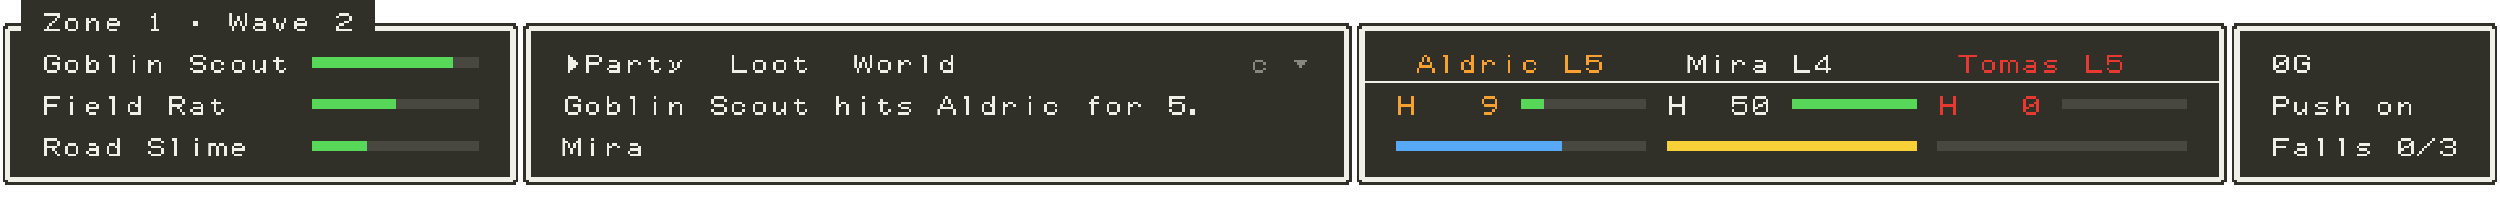
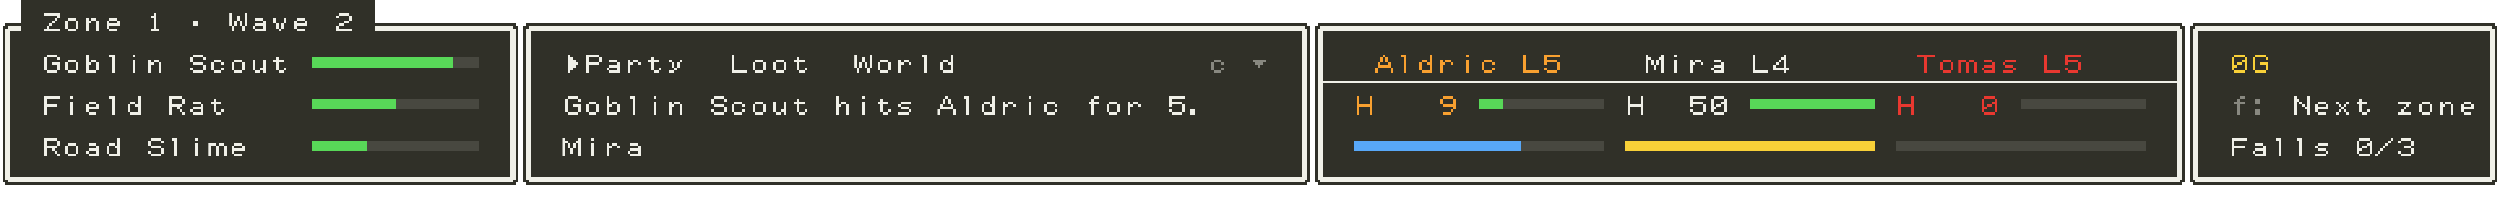
<svg xmlns="http://www.w3.org/2000/svg" viewBox="0 0 960 80" width="960" height="80" shape-rendering="crispEdges">
  <defs>
    <symbol id="g0">
      <path d="M1 5h6v1h-6zM6 6h1v1h-1zM5 7h1v1h-1zM4 8h1v1h-1zM3 9h1v1h-1zM2 10h1v1h-1zM1 11h6v1h-6z" />
    </symbol>
    <symbol id="g1">
      <path d="M2 7h3v1h-3zM1 8h1v1h-1zM5 8h1v1h-1zM1 9h1v1h-1zM5 9h1v1h-1zM1 10h1v1h-1zM5 10h1v1h-1zM2 11h3v1h-3z" />
    </symbol>
    <symbol id="g2">
      <path d="M1 7h1v1h-1zM3 7h2v1h-2zM1 8h2v1h-2zM5 8h1v1h-1zM1 9h1v1h-1zM5 9h1v1h-1zM1 10h1v1h-1zM5 10h1v1h-1zM1 11h1v1h-1zM5 11h1v1h-1z" />
    </symbol>
    <symbol id="g3">
      <path d="M2 7h3v1h-3zM1 8h1v1h-1zM5 8h1v1h-1zM1 9h5v1h-5zM1 10h1v1h-1zM2 11h3v1h-3z" />
    </symbol>
    <symbol id="g4">
      <path d="M3 5h1v1h-1zM2 6h2v1h-2zM3 7h1v1h-1zM3 8h1v1h-1zM3 9h1v1h-1zM3 10h1v1h-1zM2 11h3v1h-3z" />
    </symbol>
    <symbol id="g5">
      <path d="M2 8h2v1h-2zM2 9h2v1h-2z" />
    </symbol>
    <symbol id="g6">
      <path d="M0 5h1v1h-1zM6 5h1v1h-1zM0 6h1v1h-1zM3 6h1v1h-1zM6 6h1v1h-1zM0 7h1v1h-1zM3 7h1v1h-1zM6 7h1v1h-1zM0 8h1v1h-1zM2 8h1v1h-1zM4 8h1v1h-1zM6 8h1v1h-1zM0 9h1v1h-1zM2 9h1v1h-1zM4 9h1v1h-1zM6 9h1v1h-1zM1 10h1v1h-1zM5 10h1v1h-1zM1 11h1v1h-1zM5 11h1v1h-1z" />
    </symbol>
    <symbol id="g7">
      <path d="M2 7h3v1h-3zM5 8h1v1h-1zM2 9h4v1h-4zM1 10h1v1h-1zM5 10h1v1h-1zM2 11h4v1h-4z" />
    </symbol>
    <symbol id="g8">
      <path d="M1 7h1v1h-1zM5 7h1v1h-1zM1 8h1v1h-1zM5 8h1v1h-1zM2 9h1v1h-1zM4 9h1v1h-1zM2 10h1v1h-1zM4 10h1v1h-1zM3 11h1v1h-1z" />
    </symbol>
    <symbol id="g9">
      <path d="M2 5h4v1h-4zM1 6h1v1h-1zM6 6h1v1h-1zM6 7h1v1h-1zM4 8h2v1h-2zM2 9h2v1h-2zM1 10h1v1h-1zM1 11h6v1h-6z" />
    </symbol>
    <symbol id="g10">
      <path d="M2 5h4v1h-4zM1 6h1v1h-1zM6 6h1v1h-1zM1 7h1v1h-1zM1 8h1v1h-1zM4 8h3v1h-3zM1 9h1v1h-1zM6 9h1v1h-1zM1 10h1v1h-1zM6 10h1v1h-1zM2 11h4v1h-4z" />
    </symbol>
    <symbol id="g11">
      <path d="M1 5h1v1h-1zM1 6h1v1h-1zM1 7h1v1h-1zM3 7h2v1h-2zM1 8h2v1h-2zM5 8h1v1h-1zM1 9h1v1h-1zM5 9h1v1h-1zM1 10h1v1h-1zM5 10h1v1h-1zM1 11h4v1h-4z" />
    </symbol>
    <symbol id="g12">
      <path d="M2 5h2v1h-2zM3 6h1v1h-1zM3 7h1v1h-1zM3 8h1v1h-1zM3 9h1v1h-1zM3 10h1v1h-1zM3 11h1v1h-1z" />
    </symbol>
    <symbol id="g13">
      <path d="M3 5h1v1h-1zM3 7h1v1h-1zM3 8h1v1h-1zM3 9h1v1h-1zM3 10h1v1h-1zM3 11h1v1h-1z" />
    </symbol>
    <symbol id="g14">
      <path d="M2 5h4v1h-4zM1 6h1v1h-1zM6 6h1v1h-1zM1 7h1v1h-1zM2 8h4v1h-4zM6 9h1v1h-1zM1 10h1v1h-1zM6 10h1v1h-1zM2 11h4v1h-4z" />
    </symbol>
    <symbol id="g15">
      <path d="M2 7h3v1h-3zM1 8h1v1h-1zM5 8h1v1h-1zM1 9h1v1h-1zM1 10h1v1h-1zM5 10h1v1h-1zM2 11h3v1h-3z" />
    </symbol>
    <symbol id="g16">
      <path d="M1 7h1v1h-1zM5 7h1v1h-1zM1 8h1v1h-1zM5 8h1v1h-1zM1 9h1v1h-1zM5 9h1v1h-1zM1 10h1v1h-1zM4 10h2v1h-2zM2 11h2v1h-2zM5 11h1v1h-1z" />
    </symbol>
    <symbol id="g17">
      <path d="M2 6h1v1h-1zM1 7h4v1h-4zM2 8h1v1h-1zM2 9h1v1h-1zM2 10h1v1h-1zM5 10h1v1h-1zM3 11h2v1h-2z" />
    </symbol>
    <symbol id="g18">
      <path d="M1 5h6v1h-6zM1 6h1v1h-1zM1 7h1v1h-1zM1 8h5v1h-5zM1 9h1v1h-1zM1 10h1v1h-1zM1 11h1v1h-1z" />
    </symbol>
    <symbol id="g19">
      <path d="M5 5h1v1h-1zM5 6h1v1h-1zM2 7h2v1h-2zM5 7h1v1h-1zM1 8h1v1h-1zM4 8h2v1h-2zM1 9h1v1h-1zM5 9h1v1h-1zM1 10h1v1h-1zM5 10h1v1h-1zM2 11h4v1h-4z" />
    </symbol>
    <symbol id="g20">
      <path d="M1 5h5v1h-5zM1 6h1v1h-1zM6 6h1v1h-1zM1 7h1v1h-1zM6 7h1v1h-1zM1 8h5v1h-5zM1 9h1v1h-1zM4 9h1v1h-1zM1 10h1v1h-1zM5 10h1v1h-1zM1 11h1v1h-1zM6 11h1v1h-1z" />
    </symbol>
    <symbol id="g21">
      <path d="M0 7h3v1h-3zM4 7h2v1h-2zM0 8h1v1h-1zM3 8h1v1h-1zM6 8h1v1h-1zM0 9h1v1h-1zM3 9h1v1h-1zM6 9h1v1h-1zM0 10h1v1h-1zM3 10h1v1h-1zM6 10h1v1h-1zM0 11h1v1h-1zM3 11h1v1h-1zM6 11h1v1h-1z" />
    </symbol>
    <symbol id="g22">
      <path d="M2 5h1v1h-1zM2 6h2v1h-2zM2 7h3v1h-3zM2 8h4v1h-4zM2 9h3v1h-3zM2 10h2v1h-2zM2 11h1v1h-1z" />
    </symbol>
    <symbol id="g23">
      <path d="M1 5h5v1h-5zM1 6h1v1h-1zM6 6h1v1h-1zM1 7h1v1h-1zM6 7h1v1h-1zM1 8h5v1h-5zM1 9h1v1h-1zM1 10h1v1h-1zM1 11h1v1h-1z" />
    </symbol>
    <symbol id="g24">
      <path d="M1 7h1v1h-1zM3 7h2v1h-2zM1 8h2v1h-2zM5 8h1v1h-1zM1 9h1v1h-1zM1 10h1v1h-1zM1 11h1v1h-1z" />
    </symbol>
    <symbol id="g25">
      <path d="M1 7h1v1h-1zM5 7h1v1h-1zM2 8h1v1h-1zM4 8h1v1h-1zM2 9h1v1h-1zM4 9h1v1h-1zM3 10h1v1h-1zM1 11h2v1h-2z" />
    </symbol>
    <symbol id="g26">
      <path d="M1 5h1v1h-1zM1 6h1v1h-1zM1 7h1v1h-1zM1 8h1v1h-1zM1 9h1v1h-1zM1 10h1v1h-1zM1 11h6v1h-6z" />
    </symbol>
    <symbol id="g27">
      <path d="M1 7h5v1h-5zM2 8h3v1h-3zM3 9h1v1h-1z" />
    </symbol>
    <symbol id="g28">
      <path d="M1 5h1v1h-1zM1 6h1v1h-1zM1 7h1v1h-1zM3 7h2v1h-2zM1 8h2v1h-2zM5 8h1v1h-1zM1 9h1v1h-1zM5 9h1v1h-1zM1 10h1v1h-1zM5 10h1v1h-1zM1 11h1v1h-1zM5 11h1v1h-1z" />
    </symbol>
    <symbol id="g29">
      <path d="M2 7h4v1h-4zM1 8h1v1h-1zM2 9h3v1h-3zM5 10h1v1h-1zM1 11h4v1h-4z" />
    </symbol>
    <symbol id="g30">
      <path d="M3 5h1v1h-1zM2 6h1v1h-1zM4 6h1v1h-1zM2 7h1v1h-1zM4 7h1v1h-1zM1 8h1v1h-1zM5 8h1v1h-1zM1 9h5v1h-5zM0 10h1v1h-1zM6 10h1v1h-1zM0 11h1v1h-1zM6 11h1v1h-1z" />
    </symbol>
    <symbol id="g31">
      <path d="M4 5h2v1h-2zM3 6h1v1h-1zM2 7h4v1h-4zM3 8h1v1h-1zM3 9h1v1h-1zM3 10h1v1h-1zM3 11h1v1h-1z" />
    </symbol>
    <symbol id="g32">
      <path d="M1 5h6v1h-6zM1 6h1v1h-1zM1 7h5v1h-5zM1 8h1v1h-1zM6 8h1v1h-1zM6 9h1v1h-1zM1 10h1v1h-1zM6 10h1v1h-1zM2 11h4v1h-4z" />
    </symbol>
    <symbol id="g33">
      <path d="M1 10h2v1h-2zM1 11h2v1h-2z" />
    </symbol>
    <symbol id="g34">
      <path d="M0 5h1v1h-1zM6 5h1v1h-1zM0 6h2v1h-2zM5 6h2v1h-2zM0 7h1v1h-1zM2 7h1v1h-1zM4 7h1v1h-1zM6 7h1v1h-1zM0 8h1v1h-1zM2 8h1v1h-1zM4 8h1v1h-1zM6 8h1v1h-1zM0 9h1v1h-1zM3 9h1v1h-1zM6 9h1v1h-1zM0 10h1v1h-1zM3 10h1v1h-1zM6 10h1v1h-1zM0 11h1v1h-1zM6 11h1v1h-1z" />
    </symbol>
    <symbol id="g35">
      <path d="M2 5h4v1h-4zM1 6h1v1h-1zM6 6h1v1h-1zM1 7h1v1h-1zM6 7h1v1h-1zM2 8h5v1h-5zM6 9h1v1h-1zM5 10h1v1h-1zM2 11h3v1h-3z" />
    </symbol>
    <symbol id="g36">
      <path d="M5 5h1v1h-1zM4 6h2v1h-2zM3 7h1v1h-1zM5 7h1v1h-1zM2 8h1v1h-1zM5 8h1v1h-1zM1 9h1v1h-1zM5 9h1v1h-1zM1 10h6v1h-6zM5 11h1v1h-1z" />
    </symbol>
    <symbol id="g37">
      <path d="M0 5h7v1h-7zM3 6h1v1h-1zM3 7h1v1h-1zM3 8h1v1h-1zM3 9h1v1h-1zM3 10h1v1h-1zM3 11h1v1h-1z" />
    </symbol>
    <symbol id="g38">
      <path d="M1 5h1v1h-1zM6 5h1v1h-1zM1 6h1v1h-1zM6 6h1v1h-1zM1 7h1v1h-1zM6 7h1v1h-1zM1 8h6v1h-6zM1 9h1v1h-1zM6 9h1v1h-1zM1 10h1v1h-1zM6 10h1v1h-1zM1 11h1v1h-1zM6 11h1v1h-1z" />
    </symbol>
    <symbol id="g39">
      <path d="M2 5h4v1h-4zM1 6h1v1h-1zM6 6h1v1h-1zM1 7h1v1h-1zM5 7h2v1h-2zM1 8h1v1h-1zM3 8h2v1h-2zM6 8h1v1h-1zM1 9h2v1h-2zM6 9h1v1h-1zM1 10h1v1h-1zM6 10h1v1h-1zM2 11h4v1h-4z" />
    </symbol>
    <symbol id="g40">
+       <path d="M2 6h2v1h-2zM2 7h2v1h-2zM2 10h2v1h-2zM2 11h2v1h-2z" />
+     </symbol>
+     <symbol id="g41">
+       <path d="M1 5h1v1h-1zM6 5h1v1h-1zM1 6h2v1h-2zM6 6h1v1h-1zM1 7h1v1h-1zM3 7h1v1h-1zM6 7h1v1h-1zM1 8h1v1h-1zM4 8h1v1h-1zM6 8h1v1h-1zM1 9h1v1h-1zM5 9h2v1h-2zM1 10h1v1h-1zM6 10h1v1h-1zM1 11h1v1h-1zM6 11h1v1h-1z" />
+     </symbol>
+     <symbol id="g42">
+       <path d="M1 7h1v1h-1zM5 7h1v1h-1zM2 8h1v1h-1zM4 8h1v1h-1zM3 9h1v1h-1zM2 10h1v1h-1zM4 10h1v1h-1zM1 11h1v1h-1zM5 11h1v1h-1z" />
+     </symbol>
+     <symbol id="g43">
+       <path d="M1 7h5v1h-5zM4 8h1v1h-1zM3 9h1v1h-1zM2 10h1v1h-1zM1 11h5v1h-5z" />
+     </symbol>
+     <symbol id="g44">
      <path d="M6 5h1v1h-1zM5 6h1v1h-1zM4 7h1v1h-1zM3 8h1v1h-1zM2 9h1v1h-1zM1 10h1v1h-1zM0 11h1v1h-1z" />
    </symbol>
-     <symbol id="g41">
+     <symbol id="g45">
      <path d="M2 5h4v1h-4zM1 6h1v1h-1zM6 6h1v1h-1zM6 7h1v1h-1zM3 8h3v1h-3zM6 9h1v1h-1zM1 10h1v1h-1zM6 10h1v1h-1zM2 11h4v1h-4z" />
    </symbol>
    <clipPath id="c0">
      <rect x="208" y="48" width="48" height="16">
        <animate attributeName="width" values="48;56;64;72;80;88;96;104;112;120;128;136;144;152;160;168;176;184;192;200;208;216;224;232;240" calcMode="discrete" begin="0ms" dur="432ms" fill="freeze" />
      </rect>
    </clipPath>
  </defs>
  <g id="w-enemy">
    <path fill="#303028" d="M2 9H198V10H199V70H198V71H2V70H1V10H2Z" />
    <g fill="#f0f0e8">
      <rect x="3" y="10" width="194" height="1" />
      <rect x="2" y="11" width="196" height="1" />
      <rect x="2" y="68" width="196" height="1" />
      <rect x="3" y="69" width="194" height="1" />
      <rect x="2" y="12" width="2" height="56" />
      <rect x="196" y="12" width="2" height="56" />
    </g>
    <rect x="8" y="0" width="136" height="16" fill="#303028" />
    <use href="#g0" x="16" y="0" fill="#f0f0e8" />
    <use href="#g1" x="24" y="0" fill="#f0f0e8" />
    <use href="#g2" x="32" y="0" fill="#f0f0e8" />
    <use href="#g3" x="40" y="0" fill="#f0f0e8" />
    <use href="#g4" x="56" y="0" fill="#f0f0e8" />
    <use href="#g5" x="72" y="0" fill="#f0f0e8" />
    <use href="#g6" x="88" y="0" fill="#f0f0e8" />
    <use href="#g7" x="96" y="0" fill="#f0f0e8" />
    <use href="#g8" x="104" y="0" fill="#f0f0e8" />
    <use href="#g3" x="112" y="0" fill="#f0f0e8" />
    <use href="#g9" x="128" y="0" fill="#f0f0e8" />
    <rect x="120" y="22" width="64" height="4" fill="#484840" />
    <rect x="120" y="22" width="54" height="4" fill="#58d858">
      <animate attributeName="width" values="54;54;45;45" keyTimes="0;0.12;0.12;1" dur="3000ms" fill="freeze" />
      <animate attributeName="fill" values="#58d858;#58d858;#58d858;#58d858" keyTimes="0;0.12;0.12;1" calcMode="discrete" dur="3000ms" fill="freeze" />
    </rect>
    <use href="#g10" x="16" y="16" fill="#f0f0e8" />
    <use href="#g1" x="24" y="16" fill="#f0f0e8" />
    <use href="#g11" x="32" y="16" fill="#f0f0e8" />
    <use href="#g12" x="40" y="16" fill="#f0f0e8" />
    <use href="#g13" x="48" y="16" fill="#f0f0e8" />
    <use href="#g2" x="56" y="16" fill="#f0f0e8" />
    <use href="#g14" x="72" y="16" fill="#f0f0e8" />
    <use href="#g15" x="80" y="16" fill="#f0f0e8" />
    <use href="#g1" x="88" y="16" fill="#f0f0e8" />
    <use href="#g16" x="96" y="16" fill="#f0f0e8" />
    <use href="#g17" x="104" y="16" fill="#f0f0e8" />
    <rect x="120" y="38" width="64" height="4" fill="#484840" />
    <rect x="120" y="38" width="32" height="4" fill="#58d858" />
    <use href="#g18" x="16" y="32" fill="#f0f0e8" />
    <use href="#g13" x="24" y="32" fill="#f0f0e8" />
    <use href="#g3" x="32" y="32" fill="#f0f0e8" />
    <use href="#g12" x="40" y="32" fill="#f0f0e8" />
    <use href="#g19" x="48" y="32" fill="#f0f0e8" />
    <use href="#g20" x="64" y="32" fill="#f0f0e8" />
    <use href="#g7" x="72" y="32" fill="#f0f0e8" />
    <use href="#g17" x="80" y="32" fill="#f0f0e8" />
    <rect x="120" y="54" width="64" height="4" fill="#484840" />
    <rect x="120" y="54" width="21" height="4" fill="#58d858" />
    <use href="#g20" x="16" y="48" fill="#f0f0e8" />
    <use href="#g1" x="24" y="48" fill="#f0f0e8" />
    <use href="#g7" x="32" y="48" fill="#f0f0e8" />
    <use href="#g19" x="40" y="48" fill="#f0f0e8" />
    <use href="#g14" x="56" y="48" fill="#f0f0e8" />
    <use href="#g12" x="64" y="48" fill="#f0f0e8" />
    <use href="#g13" x="72" y="48" fill="#f0f0e8" />
    <use href="#g21" x="80" y="48" fill="#f0f0e8" />
    <use href="#g3" x="88" y="48" fill="#f0f0e8" />
  </g>
  <g id="w-message">
-     <path fill="#303028" d="M202 9H518V10H519V70H518V71H202V70H201V10H202Z" />
+     <path fill="#303028" d="M202 9H502V10H503V70H502V71H202V70H201V10H202Z" />
    <g fill="#f0f0e8">
-       <rect x="203" y="10" width="314" height="1" />
-       <rect x="202" y="11" width="316" height="1" />
-       <rect x="202" y="68" width="316" height="1" />
-       <rect x="203" y="69" width="314" height="1" />
+       <rect x="203" y="10" width="298" height="1" />
+       <rect x="202" y="11" width="300" height="1" />
+       <rect x="202" y="68" width="300" height="1" />
+       <rect x="203" y="69" width="298" height="1" />
      <rect x="202" y="12" width="2" height="56" />
-       <rect x="516" y="12" width="2" height="56" />
+       <rect x="500" y="12" width="2" height="56" />
    </g>
    <g>
      <set attributeName="visibility" to="hidden" begin="0ms" />
      <use href="#g22" x="216" y="16" fill="#f0f0e8" />
      <use href="#g23" x="224" y="16" fill="#f0f0e8" />
      <use href="#g7" x="232" y="16" fill="#f0f0e8" />
      <use href="#g24" x="240" y="16" fill="#f0f0e8" />
      <use href="#g17" x="248" y="16" fill="#f0f0e8" />
      <use href="#g25" x="256" y="16" fill="#f0f0e8" />
      <use href="#g26" x="280" y="16" fill="#f0f0e8" />
      <use href="#g1" x="288" y="16" fill="#f0f0e8" />
      <use href="#g1" x="296" y="16" fill="#f0f0e8" />
      <use href="#g17" x="304" y="16" fill="#f0f0e8" />
      <use href="#g6" x="328" y="16" fill="#f0f0e8" />
      <use href="#g1" x="336" y="16" fill="#f0f0e8" />
      <use href="#g24" x="344" y="16" fill="#f0f0e8" />
      <use href="#g12" x="352" y="16" fill="#f0f0e8" />
      <use href="#g19" x="360" y="16" fill="#f0f0e8" />
-       <use href="#g15" x="480" y="16" fill="#888880" />
-       <use href="#g27" x="496" y="16" fill="#888880" />
+       <use href="#g15" x="464" y="16" fill="#888880" />
+       <use href="#g27" x="480" y="16" fill="#888880" />
      <use href="#g10" x="216" y="32" fill="#f0f0e8" />
      <use href="#g1" x="224" y="32" fill="#f0f0e8" />
      <use href="#g11" x="232" y="32" fill="#f0f0e8" />
      <use href="#g12" x="240" y="32" fill="#f0f0e8" />
      <use href="#g13" x="248" y="32" fill="#f0f0e8" />
      <use href="#g2" x="256" y="32" fill="#f0f0e8" />
      <use href="#g14" x="272" y="32" fill="#f0f0e8" />
      <use href="#g15" x="280" y="32" fill="#f0f0e8" />
      <use href="#g1" x="288" y="32" fill="#f0f0e8" />
      <use href="#g16" x="296" y="32" fill="#f0f0e8" />
      <use href="#g17" x="304" y="32" fill="#f0f0e8" />
      <use href="#g28" x="320" y="32" fill="#f0f0e8" />
      <use href="#g13" x="328" y="32" fill="#f0f0e8" />
      <use href="#g17" x="336" y="32" fill="#f0f0e8" />
      <use href="#g29" x="344" y="32" fill="#f0f0e8" />
      <use href="#g30" x="360" y="32" fill="#f0f0e8" />
      <use href="#g12" x="368" y="32" fill="#f0f0e8" />
      <use href="#g19" x="376" y="32" fill="#f0f0e8" />
      <use href="#g24" x="384" y="32" fill="#f0f0e8" />
      <use href="#g13" x="392" y="32" fill="#f0f0e8" />
      <use href="#g15" x="400" y="32" fill="#f0f0e8" />
      <use href="#g31" x="416" y="32" fill="#f0f0e8" />
      <use href="#g1" x="424" y="32" fill="#f0f0e8" />
      <use href="#g24" x="432" y="32" fill="#f0f0e8" />
      <use href="#g32" x="448" y="32" fill="#f0f0e8" />
      <use href="#g33" x="456" y="32" fill="#f0f0e8" />
      <use href="#g34" x="216" y="48" fill="#f0f0e8" />
      <use href="#g13" x="224" y="48" fill="#f0f0e8" />
      <use href="#g24" x="232" y="48" fill="#f0f0e8" />
      <use href="#g7" x="240" y="48" fill="#f0f0e8" />
    </g>
    <g visibility="hidden">
      <set attributeName="visibility" to="visible" begin="0ms" />
      <use href="#g22" x="216" y="16" fill="#f0f0e8" />
      <use href="#g23" x="224" y="16" fill="#f0f0e8" />
      <use href="#g7" x="232" y="16" fill="#f0f0e8" />
      <use href="#g24" x="240" y="16" fill="#f0f0e8" />
      <use href="#g17" x="248" y="16" fill="#f0f0e8" />
      <use href="#g25" x="256" y="16" fill="#f0f0e8" />
      <use href="#g26" x="280" y="16" fill="#f0f0e8" />
      <use href="#g1" x="288" y="16" fill="#f0f0e8" />
      <use href="#g1" x="296" y="16" fill="#f0f0e8" />
      <use href="#g17" x="304" y="16" fill="#f0f0e8" />
      <use href="#g6" x="328" y="16" fill="#f0f0e8" />
      <use href="#g1" x="336" y="16" fill="#f0f0e8" />
      <use href="#g24" x="344" y="16" fill="#f0f0e8" />
      <use href="#g12" x="352" y="16" fill="#f0f0e8" />
      <use href="#g19" x="360" y="16" fill="#f0f0e8" />
-       <use href="#g15" x="480" y="16" fill="#888880" />
-       <use href="#g27" x="496" y="16" fill="#888880" />
+       <use href="#g15" x="464" y="16" fill="#888880" />
+       <use href="#g27" x="480" y="16" fill="#888880" />
      <use href="#g10" x="216" y="32" fill="#f0f0e8" />
      <use href="#g1" x="224" y="32" fill="#f0f0e8" />
      <use href="#g11" x="232" y="32" fill="#f0f0e8" />
      <use href="#g12" x="240" y="32" fill="#f0f0e8" />
      <use href="#g13" x="248" y="32" fill="#f0f0e8" />
      <use href="#g2" x="256" y="32" fill="#f0f0e8" />
      <use href="#g14" x="272" y="32" fill="#f0f0e8" />
      <use href="#g15" x="280" y="32" fill="#f0f0e8" />
      <use href="#g1" x="288" y="32" fill="#f0f0e8" />
      <use href="#g16" x="296" y="32" fill="#f0f0e8" />
      <use href="#g17" x="304" y="32" fill="#f0f0e8" />
      <use href="#g28" x="320" y="32" fill="#f0f0e8" />
      <use href="#g13" x="328" y="32" fill="#f0f0e8" />
      <use href="#g17" x="336" y="32" fill="#f0f0e8" />
      <use href="#g29" x="344" y="32" fill="#f0f0e8" />
      <use href="#g30" x="360" y="32" fill="#f0f0e8" />
      <use href="#g12" x="368" y="32" fill="#f0f0e8" />
      <use href="#g19" x="376" y="32" fill="#f0f0e8" />
      <use href="#g24" x="384" y="32" fill="#f0f0e8" />
      <use href="#g13" x="392" y="32" fill="#f0f0e8" />
      <use href="#g15" x="400" y="32" fill="#f0f0e8" />
      <use href="#g31" x="416" y="32" fill="#f0f0e8" />
      <use href="#g1" x="424" y="32" fill="#f0f0e8" />
      <use href="#g24" x="432" y="32" fill="#f0f0e8" />
      <use href="#g32" x="448" y="32" fill="#f0f0e8" />
      <use href="#g33" x="456" y="32" fill="#f0f0e8" />
      <g clip-path="url(#c0)">
        <use href="#g34" x="216" y="48" fill="#f0f0e8" />
        <use href="#g13" x="224" y="48" fill="#f0f0e8" />
        <use href="#g24" x="232" y="48" fill="#f0f0e8" />
        <use href="#g7" x="240" y="48" fill="#f0f0e8" />
        <use href="#g28" x="256" y="48" fill="#f0f0e8" />
        <use href="#g13" x="264" y="48" fill="#f0f0e8" />
        <use href="#g17" x="272" y="48" fill="#f0f0e8" />
        <use href="#g29" x="280" y="48" fill="#f0f0e8" />
        <use href="#g10" x="296" y="48" fill="#f0f0e8" />
        <use href="#g1" x="304" y="48" fill="#f0f0e8" />
        <use href="#g11" x="312" y="48" fill="#f0f0e8" />
        <use href="#g12" x="320" y="48" fill="#f0f0e8" />
        <use href="#g13" x="328" y="48" fill="#f0f0e8" />
        <use href="#g2" x="336" y="48" fill="#f0f0e8" />
        <use href="#g14" x="352" y="48" fill="#f0f0e8" />
        <use href="#g15" x="360" y="48" fill="#f0f0e8" />
        <use href="#g1" x="368" y="48" fill="#f0f0e8" />
        <use href="#g16" x="376" y="48" fill="#f0f0e8" />
        <use href="#g17" x="384" y="48" fill="#f0f0e8" />
        <use href="#g31" x="400" y="48" fill="#f0f0e8" />
        <use href="#g1" x="408" y="48" fill="#f0f0e8" />
        <use href="#g24" x="416" y="48" fill="#f0f0e8" />
        <use href="#g35" x="432" y="48" fill="#f0f0e8" />
        <use href="#g33" x="440" y="48" fill="#f0f0e8" />
      </g>
    </g>
  </g>
  <g id="w-party">
-     <path fill="#303028" d="M522 9H854V10H855V70H854V71H522V70H521V10H522Z" />
+     <path fill="#303028" d="M506 9H838V10H839V70H838V71H506V70H505V10H506Z" />
    <g fill="#f0f0e8">
-       <rect x="523" y="10" width="330" height="1" />
-       <rect x="522" y="11" width="332" height="1" />
-       <rect x="522" y="68" width="332" height="1" />
-       <rect x="523" y="69" width="330" height="1" />
-       <rect x="522" y="12" width="2" height="56" />
-       <rect x="852" y="12" width="2" height="56" />
-     </g>
-     <use href="#g22" x="640" y="16" fill="#f0f0e8" visibility="hidden">
+       <rect x="507" y="10" width="330" height="1" />
+       <rect x="506" y="11" width="332" height="1" />
+       <rect x="506" y="68" width="332" height="1" />
+       <rect x="507" y="69" width="330" height="1" />
+       <rect x="506" y="12" width="2" height="56" />
+       <rect x="836" y="12" width="2" height="56" />
+     </g>
+     <use href="#g22" x="624" y="16" fill="#f0f0e8" visibility="hidden">
      <set attributeName="visibility" to="visible" begin="0ms" end="400ms" />
    </use>
-     <use href="#g30" x="544" y="16" fill="#f8a030" />
-     <use href="#g12" x="552" y="16" fill="#f8a030" />
-     <use href="#g19" x="560" y="16" fill="#f8a030" />
-     <use href="#g24" x="568" y="16" fill="#f8a030" />
-     <use href="#g13" x="576" y="16" fill="#f8a030" />
-     <use href="#g15" x="584" y="16" fill="#f8a030" />
-     <use href="#g26" x="600" y="16" fill="#f8a030" />
-     <use href="#g32" x="608" y="16" fill="#f8a030" />
-     <use href="#g34" x="648" y="16" fill="#f0f0e8" />
-     <use href="#g13" x="656" y="16" fill="#f0f0e8" />
-     <use href="#g24" x="664" y="16" fill="#f0f0e8" />
-     <use href="#g7" x="672" y="16" fill="#f0f0e8" />
-     <use href="#g26" x="688" y="16" fill="#f0f0e8" />
-     <use href="#g36" x="696" y="16" fill="#f0f0e8" />
-     <use href="#g37" x="752" y="16" fill="#e83830" />
-     <use href="#g1" x="760" y="16" fill="#e83830" />
-     <use href="#g21" x="768" y="16" fill="#e83830" />
-     <use href="#g7" x="776" y="16" fill="#e83830" />
-     <use href="#g29" x="784" y="16" fill="#e83830" />
-     <use href="#g26" x="800" y="16" fill="#e83830" />
-     <use href="#g32" x="808" y="16" fill="#e83830" />
-     <rect x="522" y="31" width="332" height="1" fill="#f0f0e8" />
-     <rect x="584" y="38" width="48" height="4" fill="#484840" />
-     <rect x="584" y="38" width="9" height="4" fill="#58d858" />
-     <rect x="688" y="38" width="48" height="4" fill="#484840" />
-     <rect x="688" y="38" width="48" height="4" fill="#58d858" />
-     <rect x="792" y="38" width="48" height="4" fill="#484840" />
-     <rect x="792" y="38" width="0" height="4" fill="#58d858" />
-     <use href="#g38" x="536" y="32" fill="#f8a030" />
-     <use href="#g35" x="568" y="32" fill="#f8a030" />
-     <use href="#g38" x="640" y="32" fill="#f0f0e8" />
-     <use href="#g32" x="664" y="32" fill="#f0f0e8" />
-     <use href="#g39" x="672" y="32" fill="#f0f0e8" />
-     <use href="#g38" x="744" y="32" fill="#e83830" />
-     <use href="#g39" x="776" y="32" fill="#e83830" />
-     <rect x="536" y="54" width="96" height="4" fill="#484840" />
-     <rect x="536" y="54" width="64" height="4" fill="#58a8f8">
+     <use href="#g30" x="528" y="16" fill="#f8a030" />
+     <use href="#g12" x="536" y="16" fill="#f8a030" />
+     <use href="#g19" x="544" y="16" fill="#f8a030" />
+     <use href="#g24" x="552" y="16" fill="#f8a030" />
+     <use href="#g13" x="560" y="16" fill="#f8a030" />
+     <use href="#g15" x="568" y="16" fill="#f8a030" />
+     <use href="#g26" x="584" y="16" fill="#f8a030" />
+     <use href="#g32" x="592" y="16" fill="#f8a030" />
+     <use href="#g34" x="632" y="16" fill="#f0f0e8" />
+     <use href="#g13" x="640" y="16" fill="#f0f0e8" />
+     <use href="#g24" x="648" y="16" fill="#f0f0e8" />
+     <use href="#g7" x="656" y="16" fill="#f0f0e8" />
+     <use href="#g26" x="672" y="16" fill="#f0f0e8" />
+     <use href="#g36" x="680" y="16" fill="#f0f0e8" />
+     <use href="#g37" x="736" y="16" fill="#e83830" />
+     <use href="#g1" x="744" y="16" fill="#e83830" />
+     <use href="#g21" x="752" y="16" fill="#e83830" />
+     <use href="#g7" x="760" y="16" fill="#e83830" />
+     <use href="#g29" x="768" y="16" fill="#e83830" />
+     <use href="#g26" x="784" y="16" fill="#e83830" />
+     <use href="#g32" x="792" y="16" fill="#e83830" />
+     <rect x="506" y="31" width="332" height="1" fill="#f0f0e8" />
+     <rect x="568" y="38" width="48" height="4" fill="#484840" />
+     <rect x="568" y="38" width="9" height="4" fill="#58d858" />
+     <rect x="672" y="38" width="48" height="4" fill="#484840" />
+     <rect x="672" y="38" width="48" height="4" fill="#58d858" />
+     <rect x="776" y="38" width="48" height="4" fill="#484840" />
+     <rect x="776" y="38" width="0" height="4" fill="#58d858" />
+     <use href="#g38" x="520" y="32" fill="#f8a030" />
+     <use href="#g35" x="552" y="32" fill="#f8a030" />
+     <use href="#g38" x="624" y="32" fill="#f0f0e8" />
+     <use href="#g32" x="648" y="32" fill="#f0f0e8" />
+     <use href="#g39" x="656" y="32" fill="#f0f0e8" />
+     <use href="#g38" x="728" y="32" fill="#e83830" />
+     <use href="#g39" x="760" y="32" fill="#e83830" />
+     <rect x="520" y="54" width="96" height="4" fill="#484840" />
+     <rect x="520" y="54" width="64" height="4" fill="#58a8f8">
      <animate attributeName="width" values="64;64" keyTimes="0;1" dur="3000ms" fill="freeze" />
      <animate attributeName="fill" values="#58a8f8;#58a8f8" keyTimes="0;1" calcMode="discrete" dur="3000ms" fill="freeze" />
    </rect>
-     <rect x="640" y="54" width="96" height="4" fill="#484840" />
-     <rect x="640" y="54" width="96" height="4" fill="#f8d038">
+     <rect x="624" y="54" width="96" height="4" fill="#484840" />
+     <rect x="624" y="54" width="96" height="4" fill="#f8d038">
      <animate attributeName="width" values="96;96" keyTimes="0;1" dur="3000ms" fill="freeze" />
      <animate attributeName="fill" values="#f8d038;#f8d038" keyTimes="0;1" calcMode="discrete" dur="3000ms" fill="freeze" />
    </rect>
-     <rect x="744" y="54" width="96" height="4" fill="#484840" />
-     <rect x="744" y="54" width="0" height="4" fill="#888880">
+     <rect x="728" y="54" width="96" height="4" fill="#484840" />
+     <rect x="728" y="54" width="0" height="4" fill="#888880">
      <animate attributeName="width" values="0;0" keyTimes="0;1" dur="3000ms" fill="freeze" />
      <animate attributeName="fill" values="#888880;#888880" keyTimes="0;1" calcMode="discrete" dur="3000ms" fill="freeze" />
    </rect>
  </g>
  <g id="w-purse">
-     <path fill="#303028" d="M858 9H958V10H959V70H958V71H858V70H857V10H858Z" />
+     <path fill="#303028" d="M842 9H958V10H959V70H958V71H842V70H841V10H842Z" />
    <g fill="#f0f0e8">
-       <rect x="859" y="10" width="98" height="1" />
-       <rect x="858" y="11" width="100" height="1" />
-       <rect x="858" y="68" width="100" height="1" />
-       <rect x="859" y="69" width="98" height="1" />
-       <rect x="858" y="12" width="2" height="56" />
+       <rect x="843" y="10" width="114" height="1" />
+       <rect x="842" y="11" width="116" height="1" />
+       <rect x="842" y="68" width="116" height="1" />
+       <rect x="843" y="69" width="114" height="1" />
+       <rect x="842" y="12" width="2" height="56" />
      <rect x="956" y="12" width="2" height="56" />
    </g>
-     <use href="#g39" x="872" y="16" fill="#f0f0e8" />
-     <use href="#g10" x="880" y="16" fill="#f0f0e8" />
-     <use href="#g23" x="872" y="32" fill="#f0f0e8" />
-     <use href="#g16" x="880" y="32" fill="#f0f0e8" />
-     <use href="#g29" x="888" y="32" fill="#f0f0e8" />
-     <use href="#g28" x="896" y="32" fill="#f0f0e8" />
-     <use href="#g1" x="912" y="32" fill="#f0f0e8" />
-     <use href="#g2" x="920" y="32" fill="#f0f0e8" />
-     <use href="#g18" x="872" y="48" fill="#f0f0e8" />
-     <use href="#g7" x="880" y="48" fill="#f0f0e8" />
-     <use href="#g12" x="888" y="48" fill="#f0f0e8" />
-     <use href="#g12" x="896" y="48" fill="#f0f0e8" />
-     <use href="#g29" x="904" y="48" fill="#f0f0e8" />
-     <use href="#g39" x="920" y="48" fill="#f0f0e8" />
-     <use href="#g40" x="928" y="48" fill="#f0f0e8" />
-     <use href="#g41" x="936" y="48" fill="#f0f0e8" />
+     <use href="#g39" x="856" y="16" fill="#f8d038" />
+     <use href="#g10" x="864" y="16" fill="#f8d038" />
+     <use href="#g31" x="856" y="32" fill="#888880" />
+     <use href="#g40" x="864" y="32" fill="#888880" />
+     <use href="#g41" x="880" y="32" fill="#f0f0e8" />
+     <use href="#g3" x="888" y="32" fill="#f0f0e8" />
+     <use href="#g42" x="896" y="32" fill="#f0f0e8" />
+     <use href="#g17" x="904" y="32" fill="#f0f0e8" />
+     <use href="#g43" x="920" y="32" fill="#f0f0e8" />
+     <use href="#g1" x="928" y="32" fill="#f0f0e8" />
+     <use href="#g2" x="936" y="32" fill="#f0f0e8" />
+     <use href="#g3" x="944" y="32" fill="#f0f0e8" />
+     <use href="#g18" x="856" y="48" fill="#f0f0e8" />
+     <use href="#g7" x="864" y="48" fill="#f0f0e8" />
+     <use href="#g12" x="872" y="48" fill="#f0f0e8" />
+     <use href="#g12" x="880" y="48" fill="#f0f0e8" />
+     <use href="#g29" x="888" y="48" fill="#f0f0e8" />
+     <use href="#g39" x="904" y="48" fill="#f0f0e8" />
+     <use href="#g44" x="912" y="48" fill="#f0f0e8" />
+     <use href="#g45" x="920" y="48" fill="#f0f0e8" />
  </g>
</svg>
